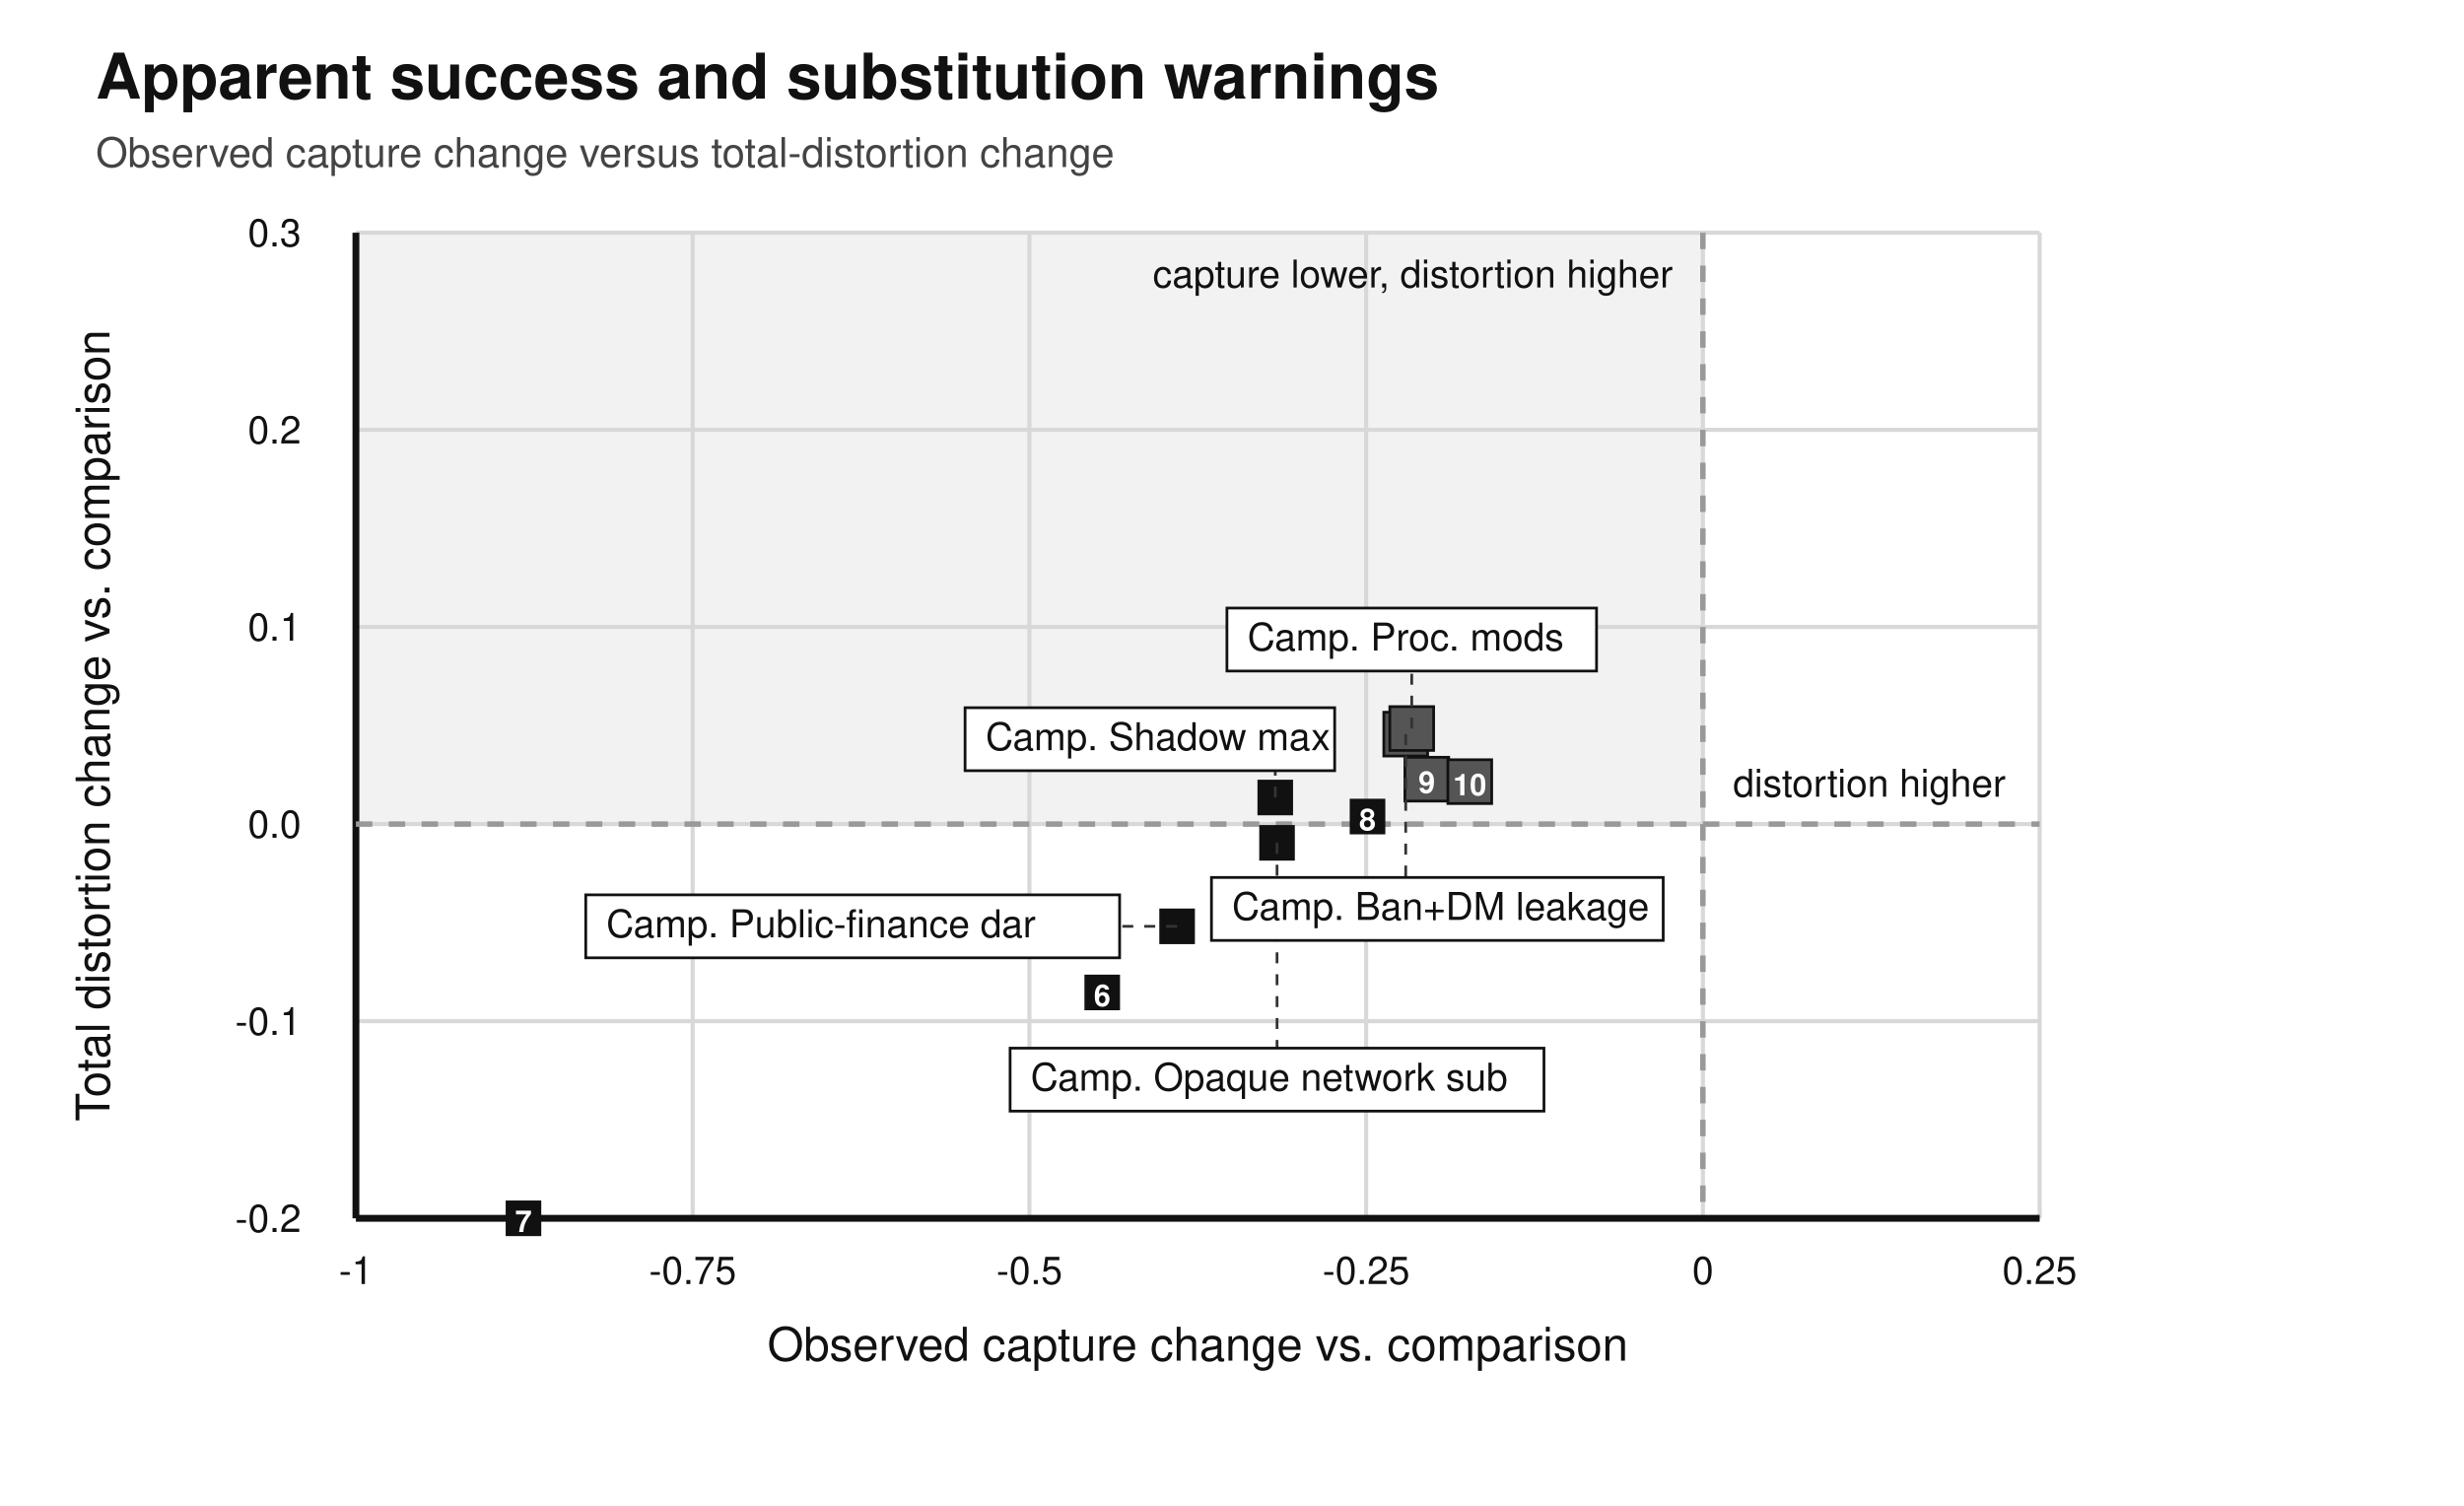
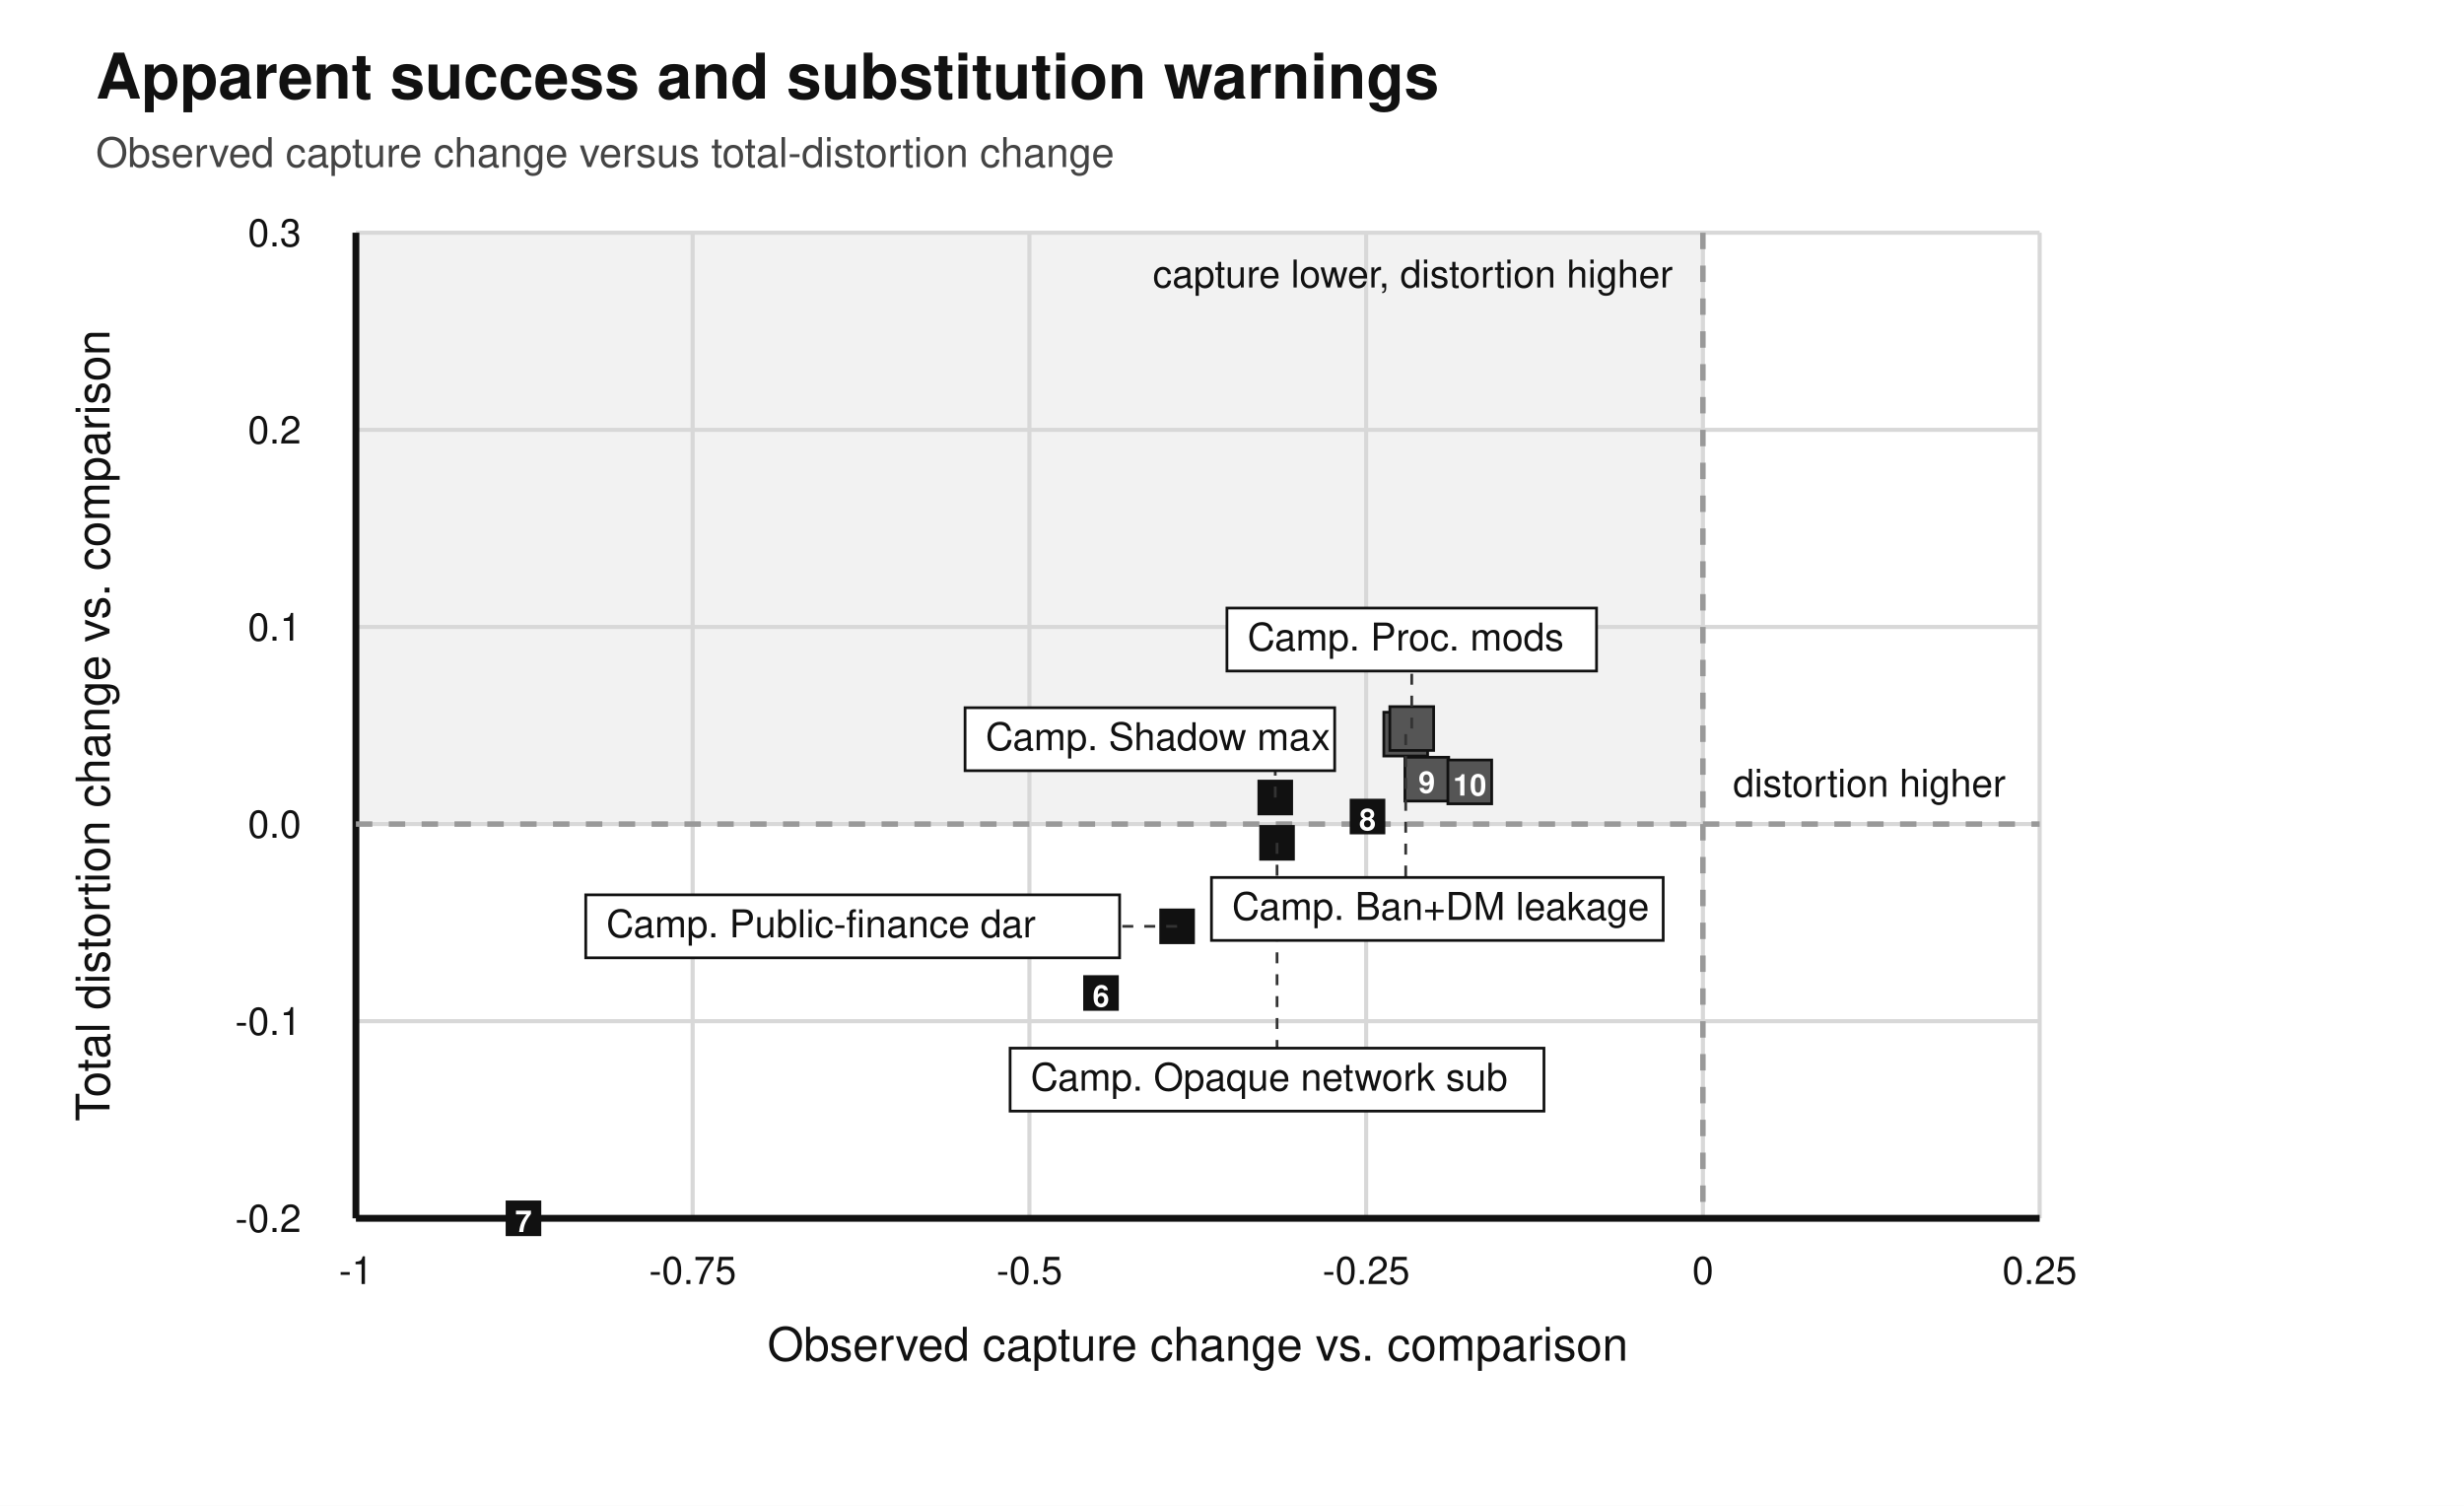
<svg xmlns="http://www.w3.org/2000/svg" width="1800px" height="1100px" viewBox="0 0 1800 1100" role="img">
  <style>
text { font-family: Helvetica, Arial, sans-serif; font-size: 34px; fill: #111; }
.title { font-size: 46px; font-weight: 700; }
.subtitle { font-size: 30px; fill: #444; }
.small, .tick, .label { font-size: 28px; }
.point-number { font-size: 22px; fill: #fff; font-weight: 700; }
.arch-title { font-size: 30px; font-weight: 700; }
.axis { stroke: #111; stroke-width: 5; fill: none; }
.grid { stroke: #d8d8d8; stroke-width: 3; fill: none; }
.segment, .point, .legend-swatch, .arch-box { stroke: #111; stroke-width: 2; }
.warning-zone { stroke: none; }
.label-box { fill: #fff; stroke: #111; stroke-width: 2; }
.leader { stroke: #333; stroke-width: 2; fill: none; stroke-dasharray: 8 8; }
.threshold { stroke: #999; stroke-width: 4; fill: none; stroke-dasharray: 12 12; }
.series-primary { stroke: #111; stroke-width: 8; fill: none; }
.series-secondary { stroke: #777; stroke-width: 8; fill: none; stroke-dasharray: 24 18; }
</style>
  <rect width="100%" height="100%" fill="#fff" />
  <text x="70" y="72" text-anchor="start" class="title">Apparent success and substitution warnings</text>
  <text x="70" y="122" text-anchor="start" class="subtitle">Observed capture change versus total-distortion change</text>
  <rect x="260" y="170" width="984" height="432" fill="#f2f2f2" class="warning-zone" />
  <line x1="260" y1="170" x2="260" y2="890" class="grid" />
  <text x="260" y="938" text-anchor="middle" class="tick">-1</text>
  <line x1="506" y1="170" x2="506" y2="890" class="grid" />
  <text x="506" y="938" text-anchor="middle" class="tick">-0.75</text>
  <line x1="752" y1="170" x2="752" y2="890" class="grid" />
  <text x="752" y="938" text-anchor="middle" class="tick">-0.5</text>
  <line x1="998" y1="170" x2="998" y2="890" class="grid" />
  <text x="998" y="938" text-anchor="middle" class="tick">-0.25</text>
  <line x1="1244" y1="170" x2="1244" y2="890" class="grid" />
  <text x="1244" y="938" text-anchor="middle" class="tick">0</text>
  <line x1="1490" y1="170" x2="1490" y2="890" class="grid" />
  <text x="1490" y="938" text-anchor="middle" class="tick">0.25</text>
  <line x1="260" y1="890" x2="1490" y2="890" class="grid" />
  <text x="220" y="900" text-anchor="end" class="tick">-0.2</text>
  <line x1="260" y1="746" x2="1490" y2="746" class="grid" />
  <text x="220" y="756" text-anchor="end" class="tick">-0.1</text>
  <line x1="260" y1="602" x2="1490" y2="602" class="grid" />
  <text x="220" y="612" text-anchor="end" class="tick">0.0</text>
  <line x1="260" y1="458" x2="1490" y2="458" class="grid" />
  <text x="220" y="468" text-anchor="end" class="tick">0.1</text>
  <line x1="260" y1="314" x2="1490" y2="314" class="grid" />
  <text x="220" y="324" text-anchor="end" class="tick">0.2</text>
  <line x1="260" y1="170" x2="1490" y2="170" class="grid" />
  <text x="220" y="180" text-anchor="end" class="tick">0.3</text>
  <line x1="260" y1="890" x2="1490" y2="890" class="axis" />
  <line x1="260" y1="170" x2="260" y2="890" class="axis" />
  <text x="875" y="994" text-anchor="middle">Observed capture change vs. comparison</text>
  <text x="80" y="530" text-anchor="middle" transform="rotate(-90 80 530)">Total distortion change vs. comparison</text>
  <line x1="1244" y1="170" x2="1244" y2="890" class="threshold" />
  <line x1="260" y1="602" x2="1490" y2="602" class="threshold" />
  <text x="1222" y="210" text-anchor="end" class="small">capture lower, distortion higher</text>
  <text x="1266" y="582" text-anchor="start" class="small">distortion higher</text>
  <rect x="1010.9" y="520.3" width="32" height="32" fill="#555555" class="point" />
  <rect x="919.6" y="570.6" width="24" height="24" fill="#111111" class="point" />
  <rect x="920.9" y="603.7" width="24" height="24" fill="#111111" class="point" />
  <rect x="1015.3" y="516.2" width="32" height="32" fill="#555555" class="point" />
  <rect x="847.9" y="664.7" width="24" height="24" fill="#111111" class="point" />
-   <rect x="793.2" y="713.0" width="24" height="24" fill="#111111" class="point" />
-   <text x="805.2" y="735.0" text-anchor="middle" class="point-number">6</text>
+   <rect x="792.3" y="713.4" width="24" height="24" fill="#111111" class="point" />
+   <text x="804.3" y="735.4" text-anchor="middle" class="point-number">6</text>
  <rect x="370.4" y="878" width="24" height="24" fill="#111111" class="point" />
  <text x="382.4" y="900" text-anchor="middle" class="point-number">7</text>
  <rect x="987.0" y="584.5" width="24" height="24" fill="#111111" class="point" />
  <text x="999.0" y="606.5" text-anchor="middle" class="point-number">8</text>
  <rect x="1026.3" y="553.2" width="32" height="32" fill="#555555" class="point" />
  <text x="1042.3" y="579.2" text-anchor="middle" class="point-number">9</text>
-   <rect x="1057.7" y="555.0" width="32" height="32" fill="#555555" class="point" />
-   <text x="1073.7" y="581.0" text-anchor="middle" class="point-number">10</text>
+   <rect x="1057.7" y="555.2" width="32" height="32" fill="#555555" class="point" />
+   <text x="1073.7" y="581.2" text-anchor="middle" class="point-number">10</text>
  <line x1="1031.3" y1="532.2" x2="1031.3" y2="490.2" class="leader" />
  <line x1="1026.9" y1="536.3" x2="1026.9" y2="641" class="leader" />
  <line x1="931.6" y1="582.6" x2="931.6" y2="563" class="leader" />
  <line x1="932.9" y1="615.7" x2="932.9" y2="765.7" class="leader" />
  <line x1="859.9" y1="676.7" x2="817.9" y2="676.7" class="leader" />
  <rect x="896.3" y="444.2" width="270" height="46" fill="#ffffff" class="label-box" />
  <text x="911.3" y="475.2" text-anchor="start" class="label">Camp. Proc. mods</text>
  <rect x="885" y="641" width="330" height="46" fill="#ffffff" class="label-box" />
  <text x="900" y="672" text-anchor="start" class="label">Camp. Ban+DM leakage</text>
  <rect x="705" y="517" width="270" height="46" fill="#ffffff" class="label-box" />
  <text x="720" y="548" text-anchor="start" class="label">Camp. Shadow max</text>
  <rect x="737.9" y="765.7" width="390" height="46" fill="#ffffff" class="label-box" />
  <text x="752.9" y="796.7" text-anchor="start" class="label">Camp. Opaque network sub</text>
  <rect x="427.9" y="653.7" width="390" height="46" fill="#ffffff" class="label-box" />
  <text x="442.9" y="684.7" text-anchor="start" class="label">Camp. Public-finance dar</text>
</svg>
